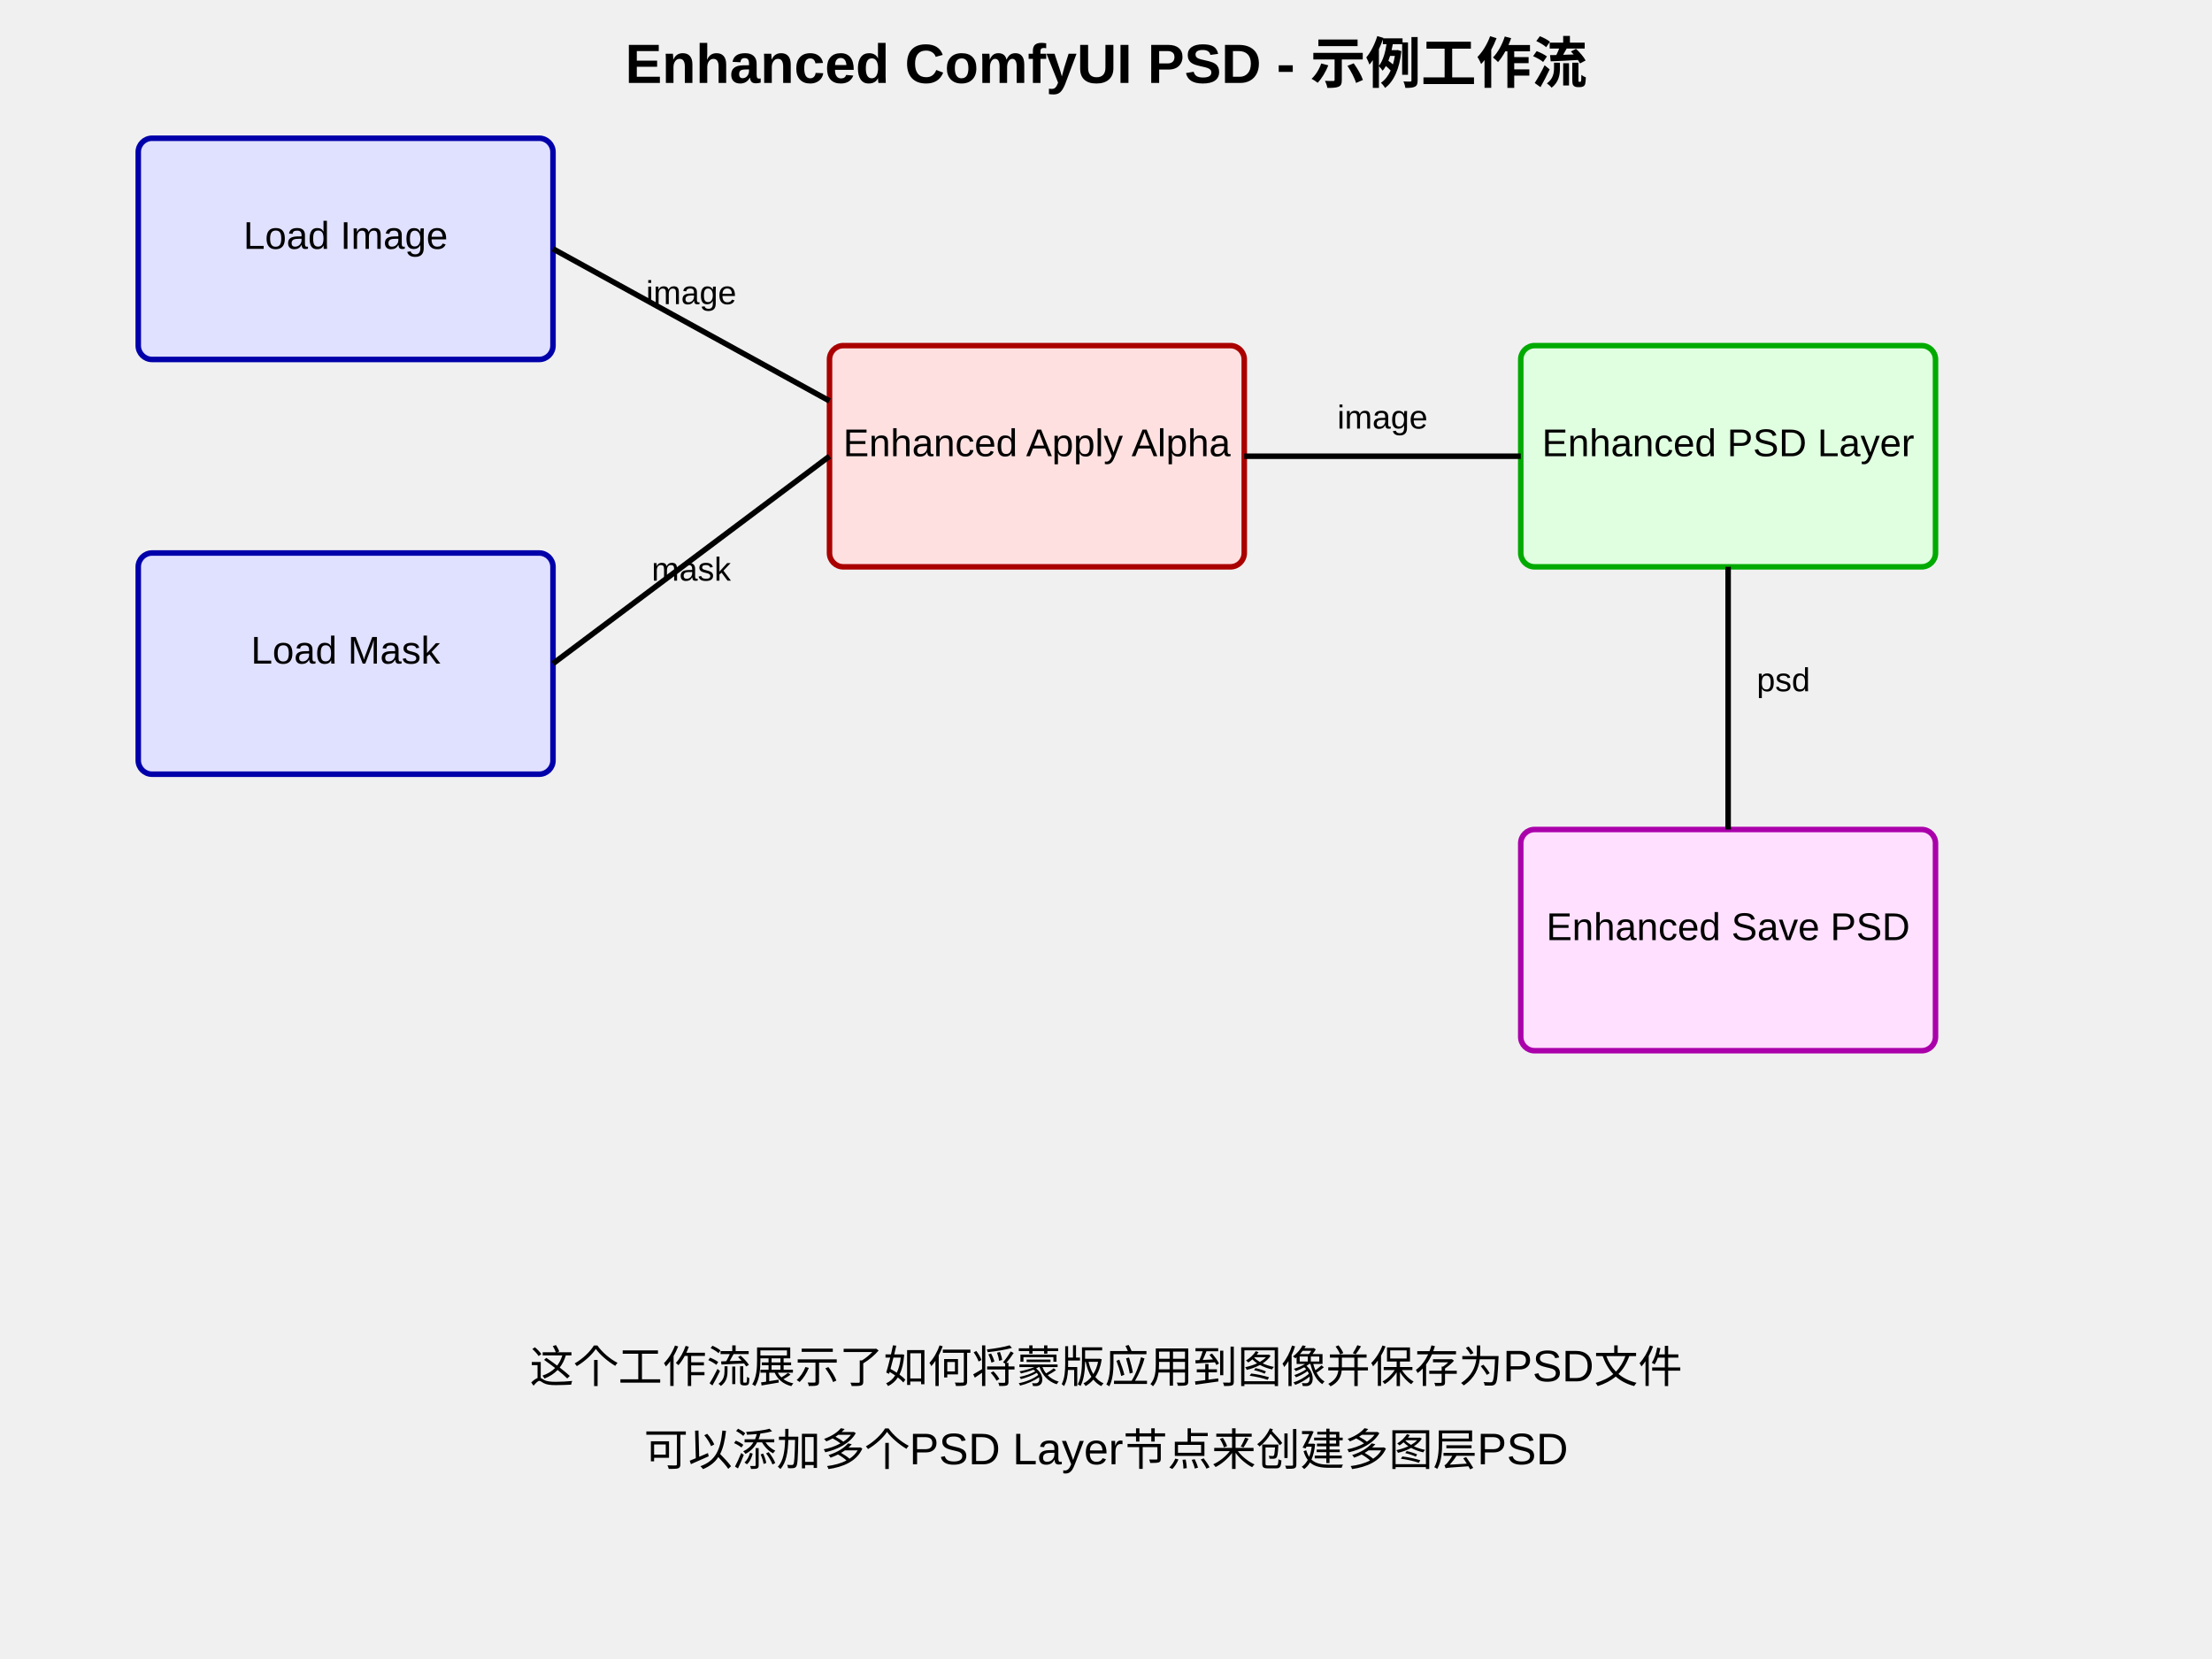
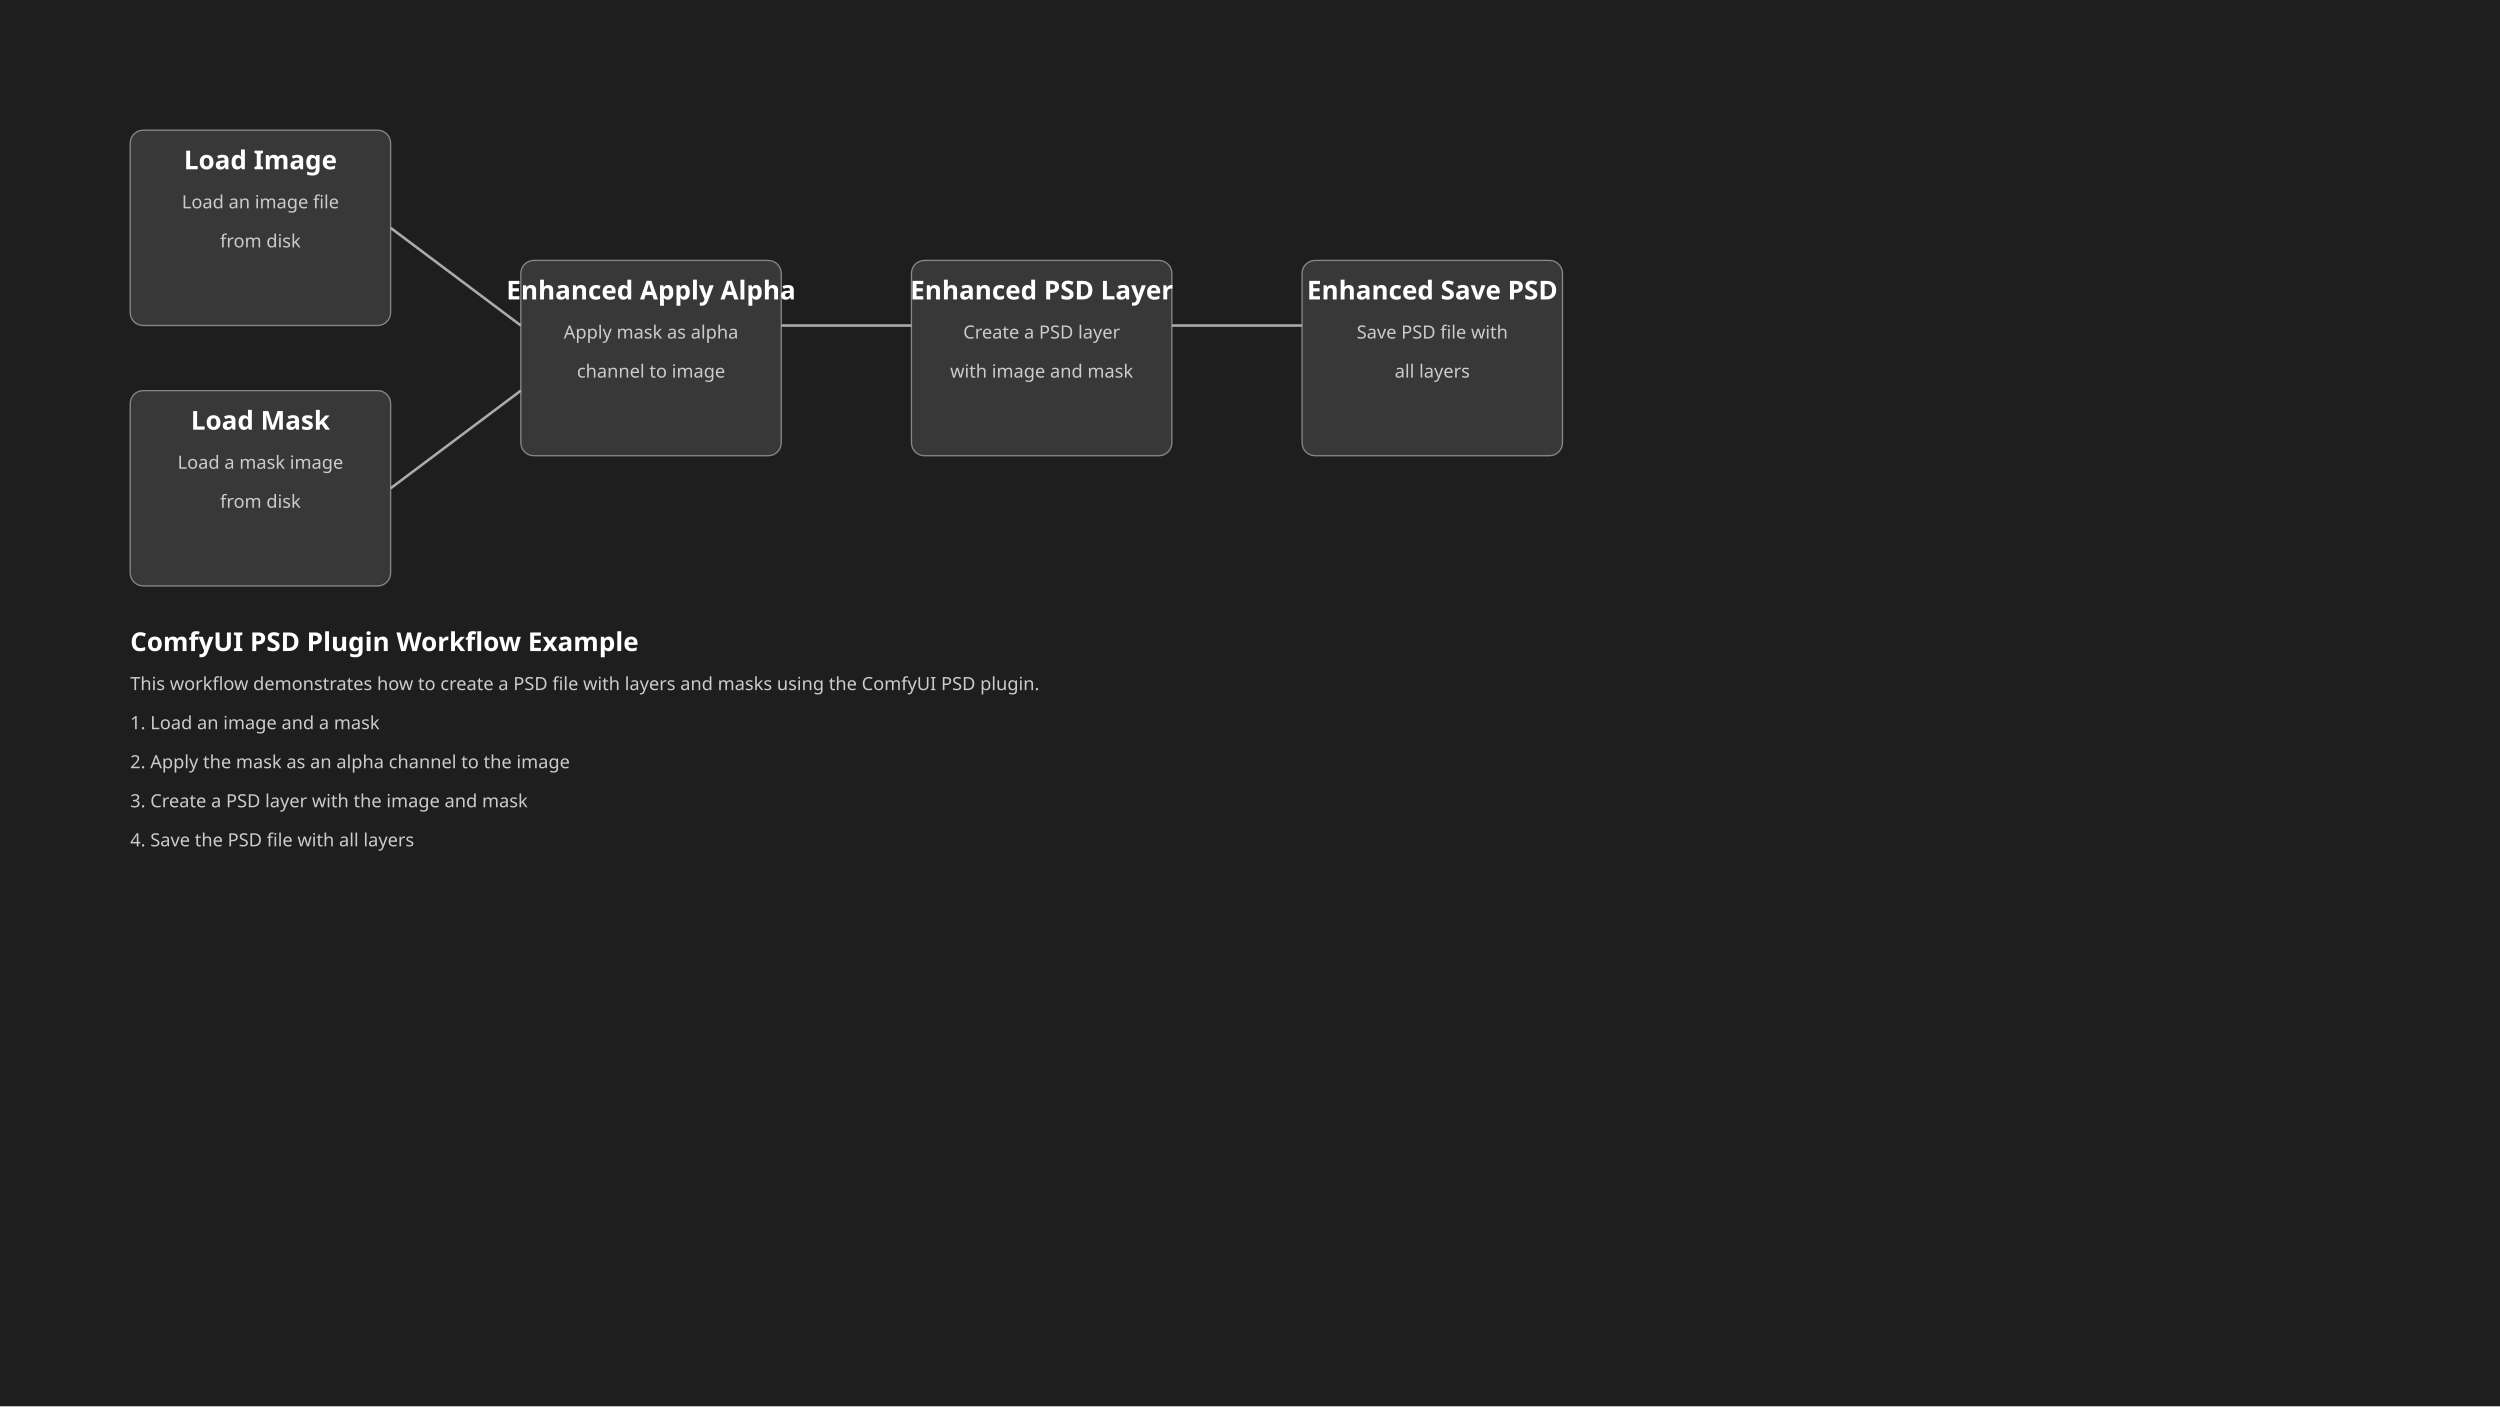
- <svg xmlns="http://www.w3.org/2000/svg" width="800" height="600">
-   <rect width="800" height="600" fill="#f0f0f0" />
-   <rect x="50" y="50" width="150" height="80" rx="5" fill="#e0e0ff" stroke="#0000aa" stroke-width="2" />
-   <text x="125" y="90" font-family="Arial" font-size="14" text-anchor="middle">Load Image</text>
-   <rect x="50" y="200" width="150" height="80" rx="5" fill="#e0e0ff" stroke="#0000aa" stroke-width="2" />
-   <text x="125" y="240" font-family="Arial" font-size="14" text-anchor="middle">Load Mask</text>
-   <rect x="300" y="125" width="150" height="80" rx="5" fill="#ffe0e0" stroke="#aa0000" stroke-width="2" />
-   <text x="375" y="165" font-family="Arial" font-size="14" text-anchor="middle">Enhanced Apply Alpha</text>
-   <rect x="550" y="125" width="150" height="80" rx="5" fill="#e0ffe0" stroke="#00aa00" stroke-width="2" />
-   <text x="625" y="165" font-family="Arial" font-size="14" text-anchor="middle">Enhanced PSD Layer</text>
-   <rect x="550" y="300" width="150" height="80" rx="5" fill="#ffe0ff" stroke="#aa00aa" stroke-width="2" />
-   <text x="625" y="340" font-family="Arial" font-size="14" text-anchor="middle">Enhanced Save PSD</text>
-   <line x1="200" y1="90" x2="300" y2="145" stroke="#000000" stroke-width="2" />
-   <text x="250" y="110" font-family="Arial" font-size="12" text-anchor="middle">image</text>
-   <line x1="200" y1="240" x2="300" y2="165" stroke="#000000" stroke-width="2" />
-   <text x="250" y="210" font-family="Arial" font-size="12" text-anchor="middle">mask</text>
-   <line x1="450" y1="165" x2="550" y2="165" stroke="#000000" stroke-width="2" />
-   <text x="500" y="155" font-family="Arial" font-size="12" text-anchor="middle">image</text>
-   <line x1="625" y1="205" x2="625" y2="300" stroke="#000000" stroke-width="2" />
-   <text x="645" y="250" font-family="Arial" font-size="12" text-anchor="middle">psd</text>
-   <text x="400" y="30" font-family="Arial" font-size="20" font-weight="bold" text-anchor="middle">Enhanced ComfyUI PSD - 示例工作流</text>
-   <text x="400" y="500" font-family="Arial" font-size="16" text-anchor="middle">这个工作流展示了如何将蒙版应用到图像并保存为PSD文件</text>
-   <text x="400" y="530" font-family="Arial" font-size="16" text-anchor="middle">可以添加多个PSD Layer节点来创建多图层PSD</text>
+ <svg xmlns="http://www.w3.org/2000/svg" xmlns:ns1="https://vecta.io/nano" width="1920" height="1080" viewBox="0 0 1920 1080" ns1:styles="{&quot;stroke-width&quot;:1,&quot;stroke&quot;:&quot;#000&quot;,&quot;fill&quot;:&quot;#fff&quot;,&quot;font-size&quot;:16,&quot;font-family&quot;:&quot;sans-serif&quot;,&quot;text-anchor&quot;:&quot;middle&quot;,&quot;dominant-baseline&quot;:&quot;middle&quot;}">
+   <style>
+ .title {
+   font: bold 20px sans-serif;
+ }
+ .desc {
+   font: 14px sans-serif;
+ }
+ </style>
+   <rect width="100%" height="100%" fill="#1e1e1e" />
+   <g transform="translate(0 0)">
+     <g transform="translate(100 100)">
+       <rect width="200" height="150" rx="10" ry="10" fill="#383838" stroke="#888" stroke-width="1" />
+       <text x="100" y="30" class="title" fill="#fff" text-anchor="middle">Load Image</text>
+       <text x="100" y="60" class="desc" fill="#ccc" text-anchor="middle">Load an image file</text>
+       <text x="100" y="90" class="desc" fill="#ccc" text-anchor="middle">from disk</text>
+     </g>
+     <g transform="translate(100 300)">
+       <rect width="200" height="150" rx="10" ry="10" fill="#383838" stroke="#888" stroke-width="1" />
+       <text x="100" y="30" class="title" fill="#fff" text-anchor="middle">Load Mask</text>
+       <text x="100" y="60" class="desc" fill="#ccc" text-anchor="middle">Load a mask image</text>
+       <text x="100" y="90" class="desc" fill="#ccc" text-anchor="middle">from disk</text>
+     </g>
+     <g transform="translate(400 200)">
+       <rect width="200" height="150" rx="10" ry="10" fill="#383838" stroke="#888" stroke-width="1" />
+       <text x="100" y="30" class="title" fill="#fff" text-anchor="middle">Enhanced Apply Alpha</text>
+       <text x="100" y="60" class="desc" fill="#ccc" text-anchor="middle">Apply mask as alpha</text>
+       <text x="100" y="90" class="desc" fill="#ccc" text-anchor="middle">channel to image</text>
+     </g>
+     <g transform="translate(700 200)">
+       <rect width="200" height="150" rx="10" ry="10" fill="#383838" stroke="#888" stroke-width="1" />
+       <text x="100" y="30" class="title" fill="#fff" text-anchor="middle">Enhanced PSD Layer</text>
+       <text x="100" y="60" class="desc" fill="#ccc" text-anchor="middle">Create a PSD layer</text>
+       <text x="100" y="90" class="desc" fill="#ccc" text-anchor="middle">with image and mask</text>
+     </g>
+     <g transform="translate(1000 200)">
+       <rect width="200" height="150" rx="10" ry="10" fill="#383838" stroke="#888" stroke-width="1" />
+       <text x="100" y="30" class="title" fill="#fff" text-anchor="middle">Enhanced Save PSD</text>
+       <text x="100" y="60" class="desc" fill="#ccc" text-anchor="middle">Save PSD file with</text>
+       <text x="100" y="90" class="desc" fill="#ccc" text-anchor="middle">all layers</text>
+     </g>
+     <g stroke="#aaa" stroke-width="2" fill="none">
+       <path d="M300 175 L400 250" />
+       <path d="M300 375 L400 300" />
+       <path d="M600 250 L700 250" />
+       <path d="M900 250 L1000 250" />
+     </g>
+   </g>
+   <g transform="translate(100 500)">
+     <text x="0" y="0" fill="#fff" text-anchor="start" class="title">ComfyUI PSD Plugin Workflow Example</text>
+     <text x="0" y="30" fill="#ccc" text-anchor="start" class="desc">This workflow demonstrates how to create a PSD file with layers and masks using the ComfyUI PSD plugin.</text>
+     <text x="0" y="60" fill="#ccc" text-anchor="start" class="desc">1. Load an image and a mask</text>
+     <text x="0" y="90" fill="#ccc" text-anchor="start" class="desc">2. Apply the mask as an alpha channel to the image</text>
+     <text x="0" y="120" fill="#ccc" text-anchor="start" class="desc">3. Create a PSD layer with the image and mask</text>
+     <text x="0" y="150" fill="#ccc" text-anchor="start" class="desc">4. Save the PSD file with all layers</text>
+   </g>
</svg>
